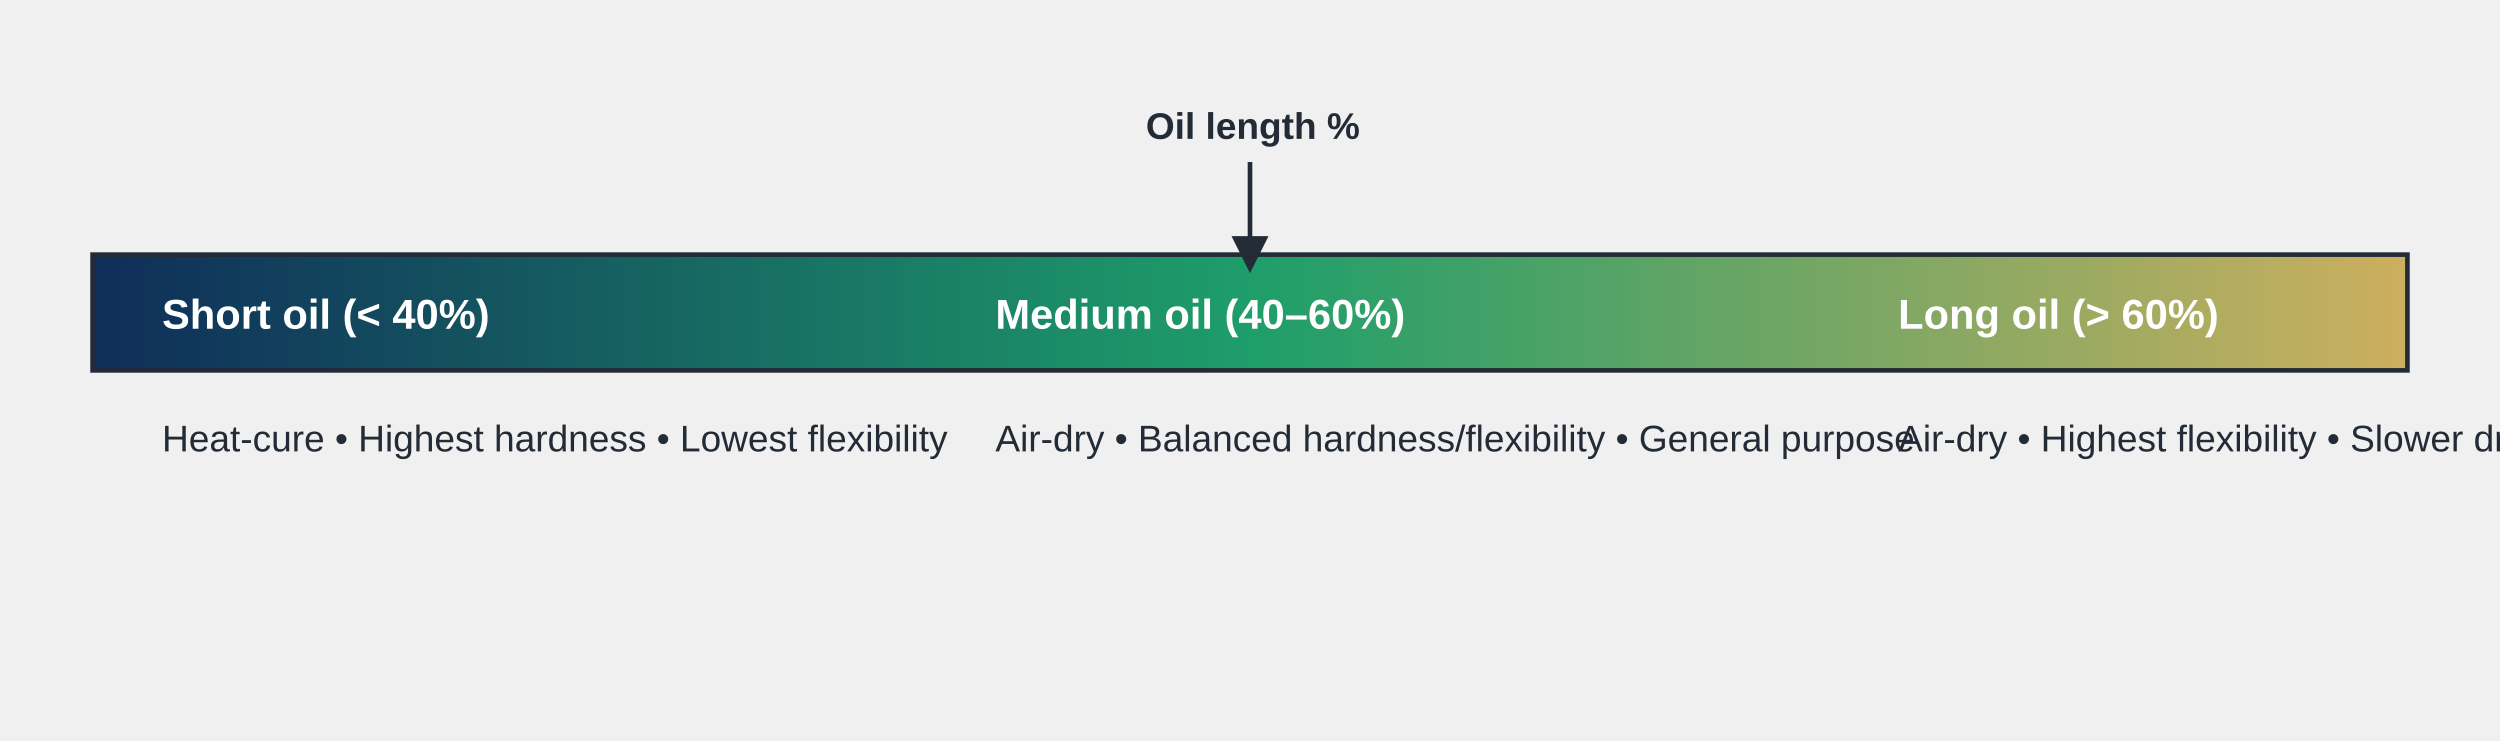
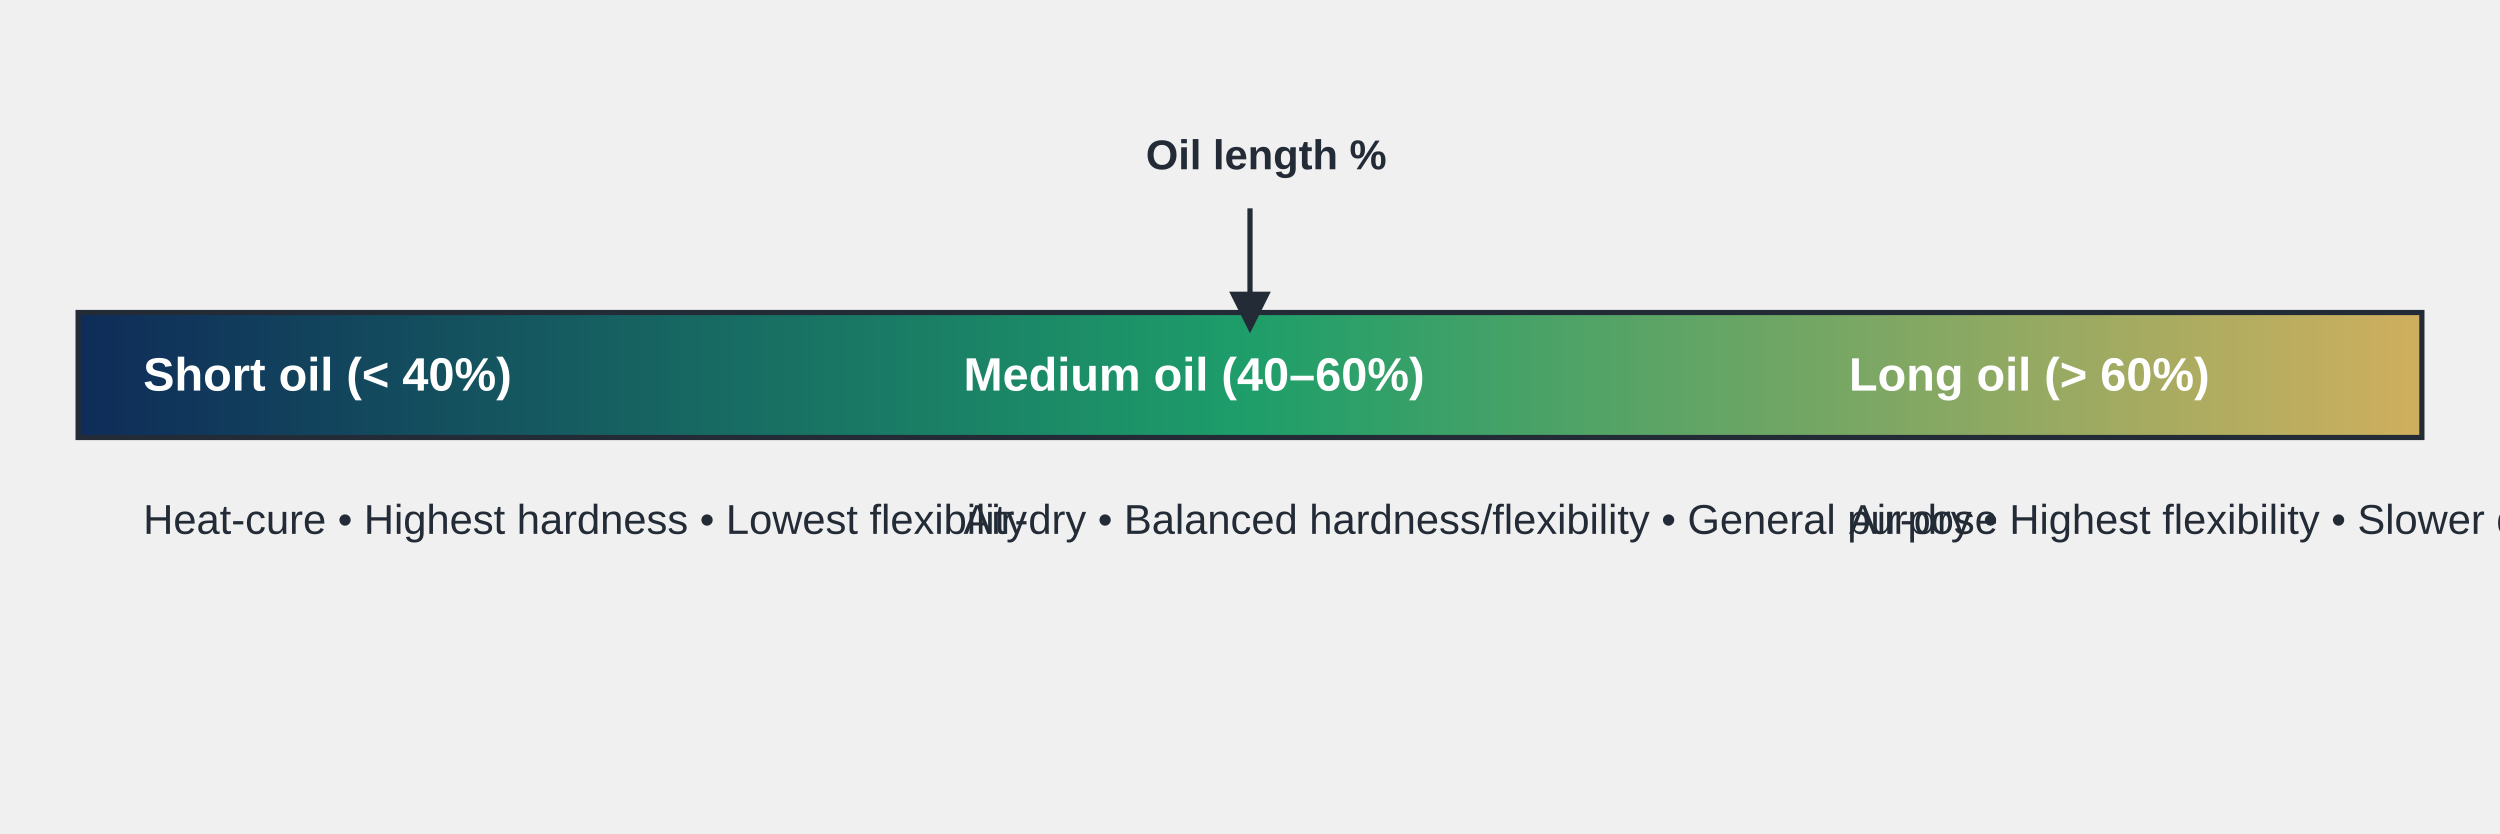
- <svg xmlns="http://www.w3.org/2000/svg" width="1080" height="320" viewBox="0 0 1080 320" role="img" aria-labelledby="title desc">
+ <svg xmlns="http://www.w3.org/2000/svg" width="960" height="320" viewBox="0 0 960 320" role="img" aria-labelledby="title desc">
  <defs>
    <linearGradient id="band" x1="0%" y1="0%" x2="100%" y2="0%">
      <stop offset="0%" stop-color="#0F2C59" />
      <stop offset="50%" stop-color="#1E9E6A" />
      <stop offset="100%" stop-color="#CFAF5E" />
    </linearGradient>
  </defs>
-   <rect x="40" y="110" width="1000" height="50" fill="url(#band)" stroke="#232B36" stroke-width="2" />
+   <rect x="30" y="120" width="900" height="48" fill="url(#band)" stroke="#232B36" stroke-width="2" />
  <g fill="#FFFFFF" font-family="Segoe UI, Arial, sans-serif" font-size="18" font-weight="700">
-     <text x="70" y="142">Short oil (&lt; 40%)</text>
-     <text x="430" y="142">Medium oil (40–60%)</text>
-     <text x="820" y="142">Long oil (&gt; 60%)</text>
+     <text x="55" y="150">Short oil (&lt; 40%)</text>
+     <text x="370" y="150">Medium oil (40–60%)</text>
+     <text x="710" y="150">Long oil (&gt; 60%)</text>
  </g>
  <g font-family="Segoe UI, Arial, sans-serif" font-size="16" fill="#232B36">
-     <text x="70" y="195">Heat-cure • Highest hardness • Lowest flexibility</text>
-     <text x="430" y="195">Air-dry • Balanced hardness/flexibility • General purpose</text>
-     <text x="820" y="195">Air-dry • Highest flexibility • Slower drying</text>
+     <text x="55" y="205">Heat-cure • Highest hardness • Lowest flexibility</text>
+     <text x="370" y="205">Air-dry • Balanced hardness/flexibility • General purpose</text>
+     <text x="710" y="205">Air-dry • Highest flexibility • Slower drying</text>
  </g>
  <g stroke="#232B36" stroke-width="2" marker-end="url(#arrow)">
-     <line x1="540" y1="70" x2="540" y2="110" />
+     <line x1="480" y1="80" x2="480" y2="120" />
  </g>
  <defs>
    <marker id="arrow" viewBox="0 0 10 10" refX="5" refY="5" markerWidth="8" markerHeight="8" orient="auto-start-reverse">
      <path d="M0 0 L10 5 L0 10 z" fill="#232B36" />
    </marker>
  </defs>
-   <text x="495" y="60" font-family="Segoe UI, Arial, sans-serif" font-size="16" font-weight="700" fill="#232B36">Oil length %</text>
+   <text x="440" y="65" font-family="Segoe UI, Arial, sans-serif" font-size="16" font-weight="700" fill="#232B36">Oil length %</text>
</svg>
